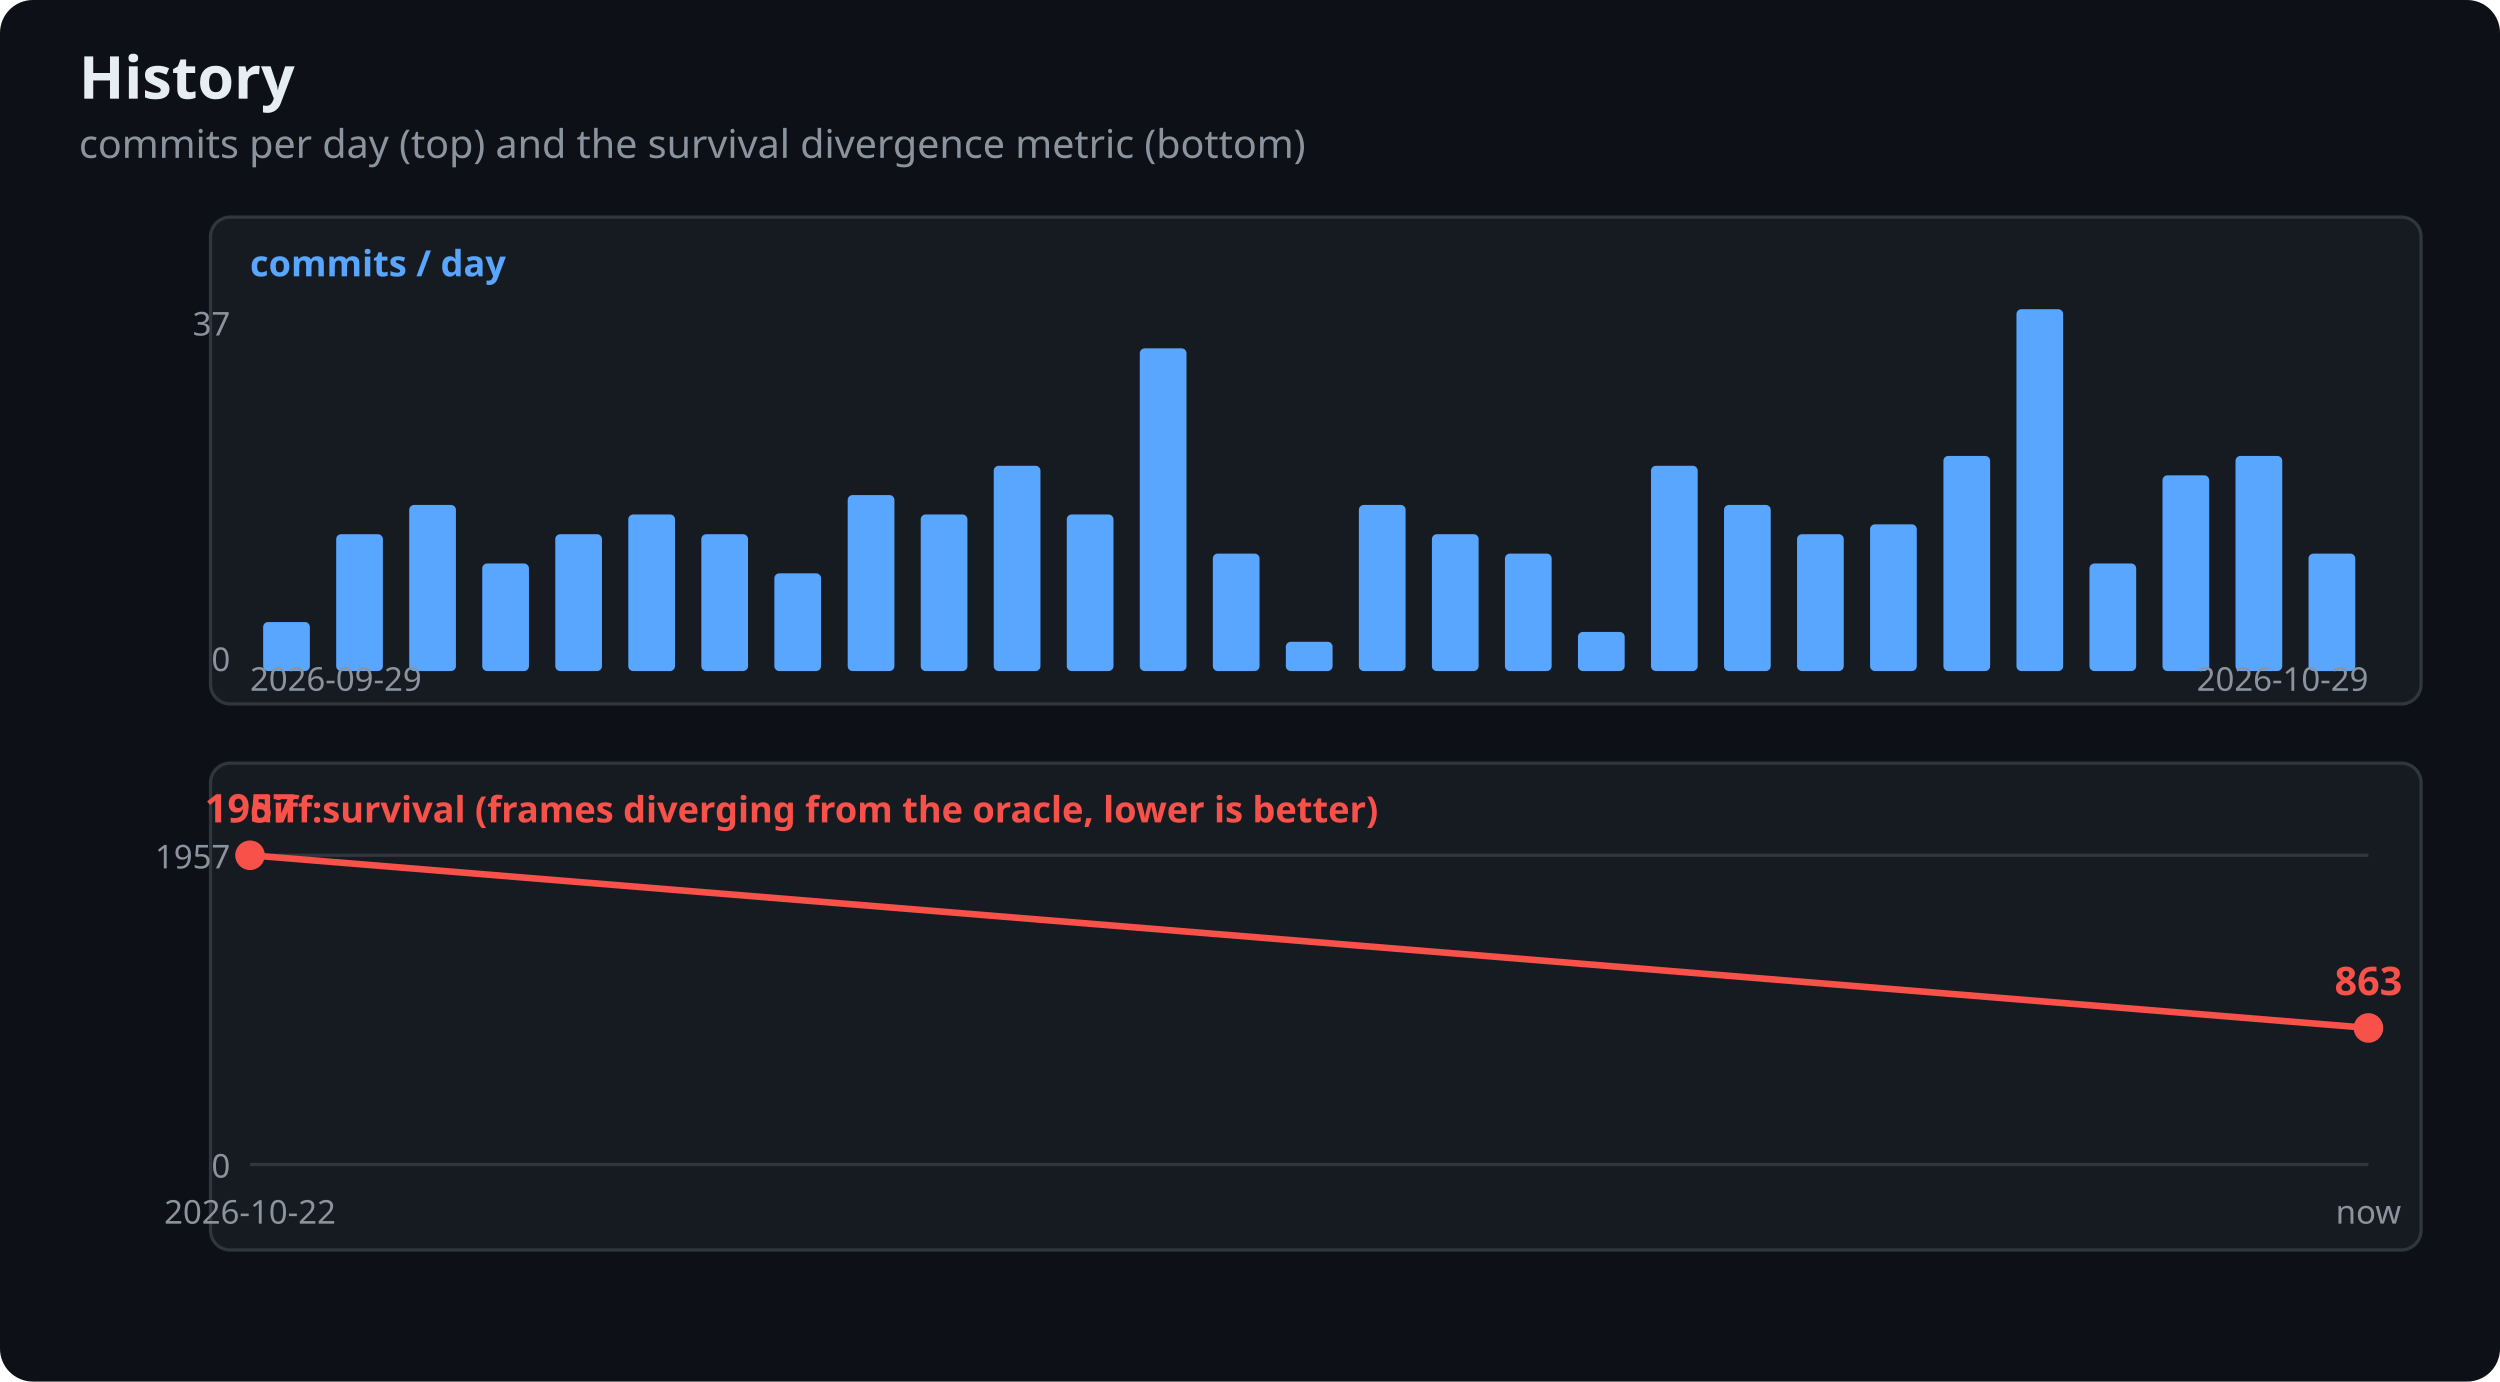
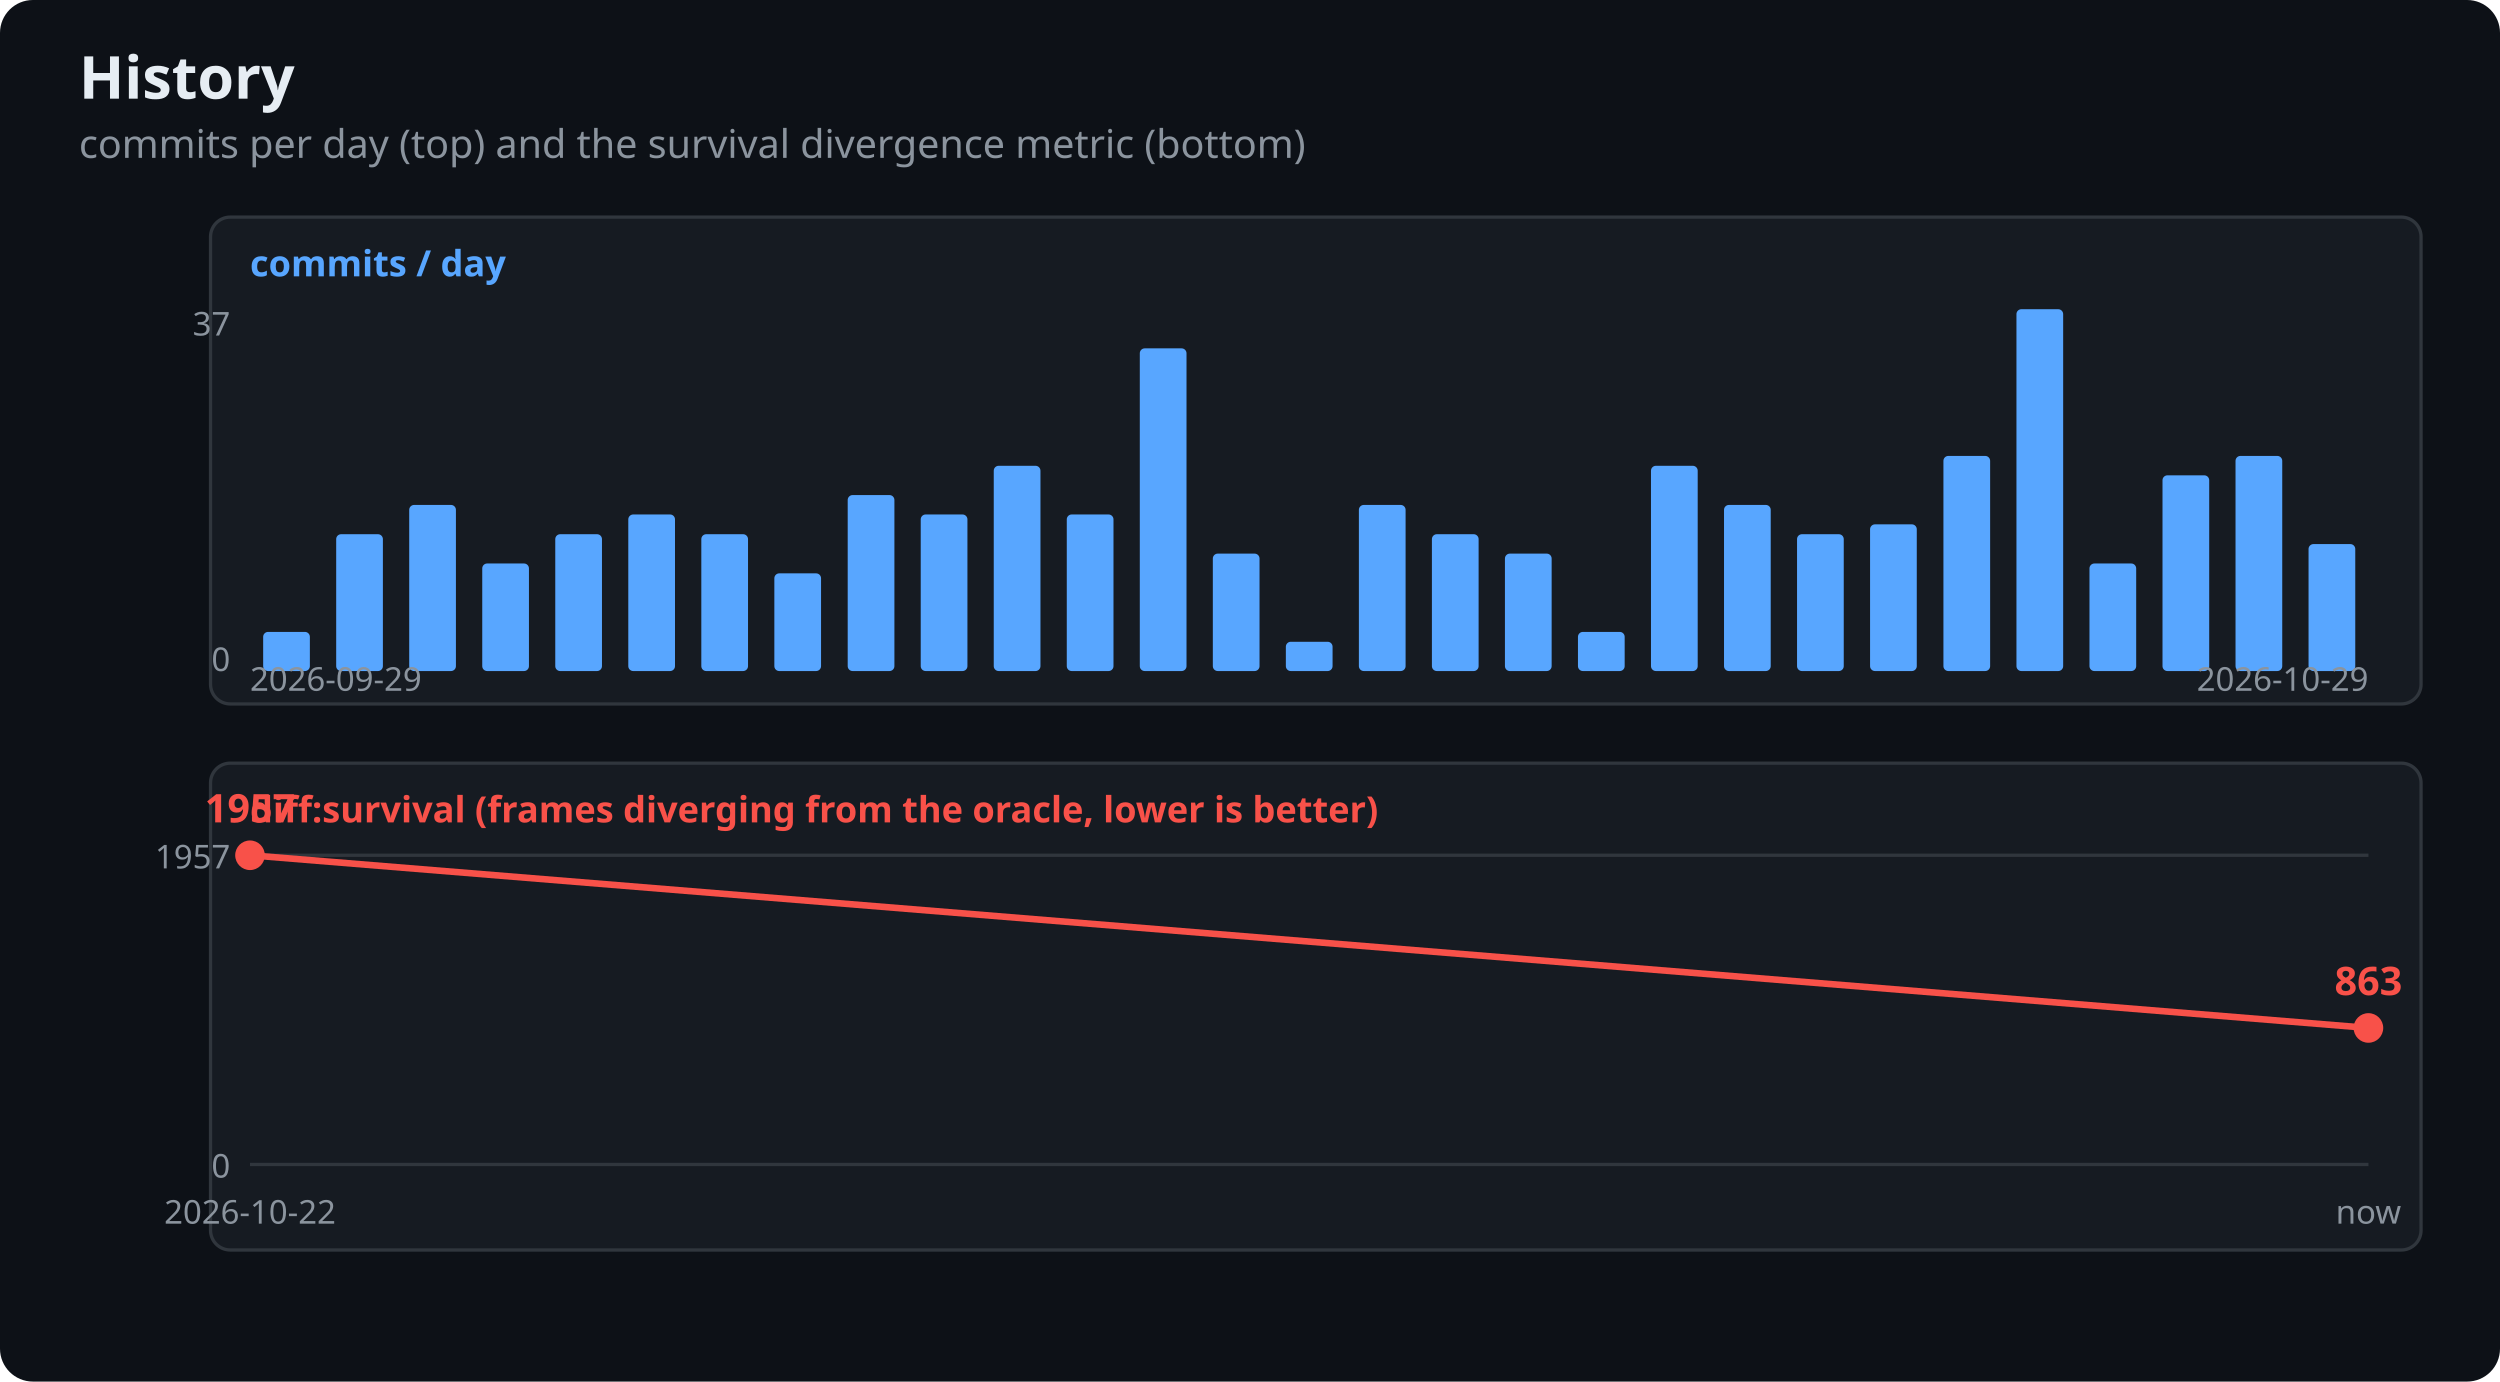
<svg xmlns="http://www.w3.org/2000/svg" width="760" height="420" viewBox="0 0 760 420" font-family="Segoe UI,Ubuntu,sans-serif">
  <rect width="760" height="420" rx="10" fill="#0d1117" />
  <text x="24" y="30" fill="#e6edf3" font-size="18" font-weight="600">History</text>
  <text x="24" y="48" fill="#8b949e" font-size="12">commits per day (top) and the survival divergence metric (bottom)</text>
  <rect x="64" y="66" width="672" height="148" fill="#161b22" stroke="#30363d" rx="6" />
  <text x="76" y="84" fill="#58a6ff" font-size="11" font-weight="600">commits / day</text>
-   <rect x="80.0" y="189.1" width="14.2" height="14.9" fill="#58a6ff" rx="1.5" />
+   <rect x="80.0" y="192.1" width="14.2" height="11.9" fill="#58a6ff" rx="1.5" />
  <rect x="102.2" y="162.4" width="14.2" height="41.6" fill="#58a6ff" rx="1.5" />
  <rect x="124.4" y="153.5" width="14.2" height="50.5" fill="#58a6ff" rx="1.5" />
  <rect x="146.6" y="171.3" width="14.2" height="32.7" fill="#58a6ff" rx="1.5" />
  <rect x="168.8" y="162.4" width="14.2" height="41.6" fill="#58a6ff" rx="1.5" />
  <rect x="191.0" y="156.4" width="14.2" height="47.6" fill="#58a6ff" rx="1.5" />
  <rect x="213.2" y="162.4" width="14.2" height="41.6" fill="#58a6ff" rx="1.5" />
  <rect x="235.4" y="174.3" width="14.2" height="29.7" fill="#58a6ff" rx="1.5" />
  <rect x="257.7" y="150.5" width="14.2" height="53.5" fill="#58a6ff" rx="1.5" />
  <rect x="279.9" y="156.4" width="14.2" height="47.6" fill="#58a6ff" rx="1.5" />
  <rect x="302.1" y="141.6" width="14.2" height="62.4" fill="#58a6ff" rx="1.5" />
  <rect x="324.3" y="156.4" width="14.2" height="47.6" fill="#58a6ff" rx="1.5" />
  <rect x="346.5" y="105.9" width="14.2" height="98.1" fill="#58a6ff" rx="1.5" />
  <rect x="368.7" y="168.3" width="14.2" height="35.7" fill="#58a6ff" rx="1.5" />
  <rect x="390.9" y="195.1" width="14.2" height="8.9" fill="#58a6ff" rx="1.5" />
  <rect x="413.1" y="153.5" width="14.2" height="50.5" fill="#58a6ff" rx="1.5" />
  <rect x="435.3" y="162.4" width="14.2" height="41.6" fill="#58a6ff" rx="1.5" />
  <rect x="457.5" y="168.3" width="14.2" height="35.7" fill="#58a6ff" rx="1.5" />
  <rect x="479.7" y="192.1" width="14.2" height="11.9" fill="#58a6ff" rx="1.5" />
  <rect x="501.9" y="141.6" width="14.2" height="62.4" fill="#58a6ff" rx="1.5" />
  <rect x="524.1" y="153.5" width="14.2" height="50.5" fill="#58a6ff" rx="1.5" />
  <rect x="546.3" y="162.4" width="14.2" height="41.6" fill="#58a6ff" rx="1.5" />
  <rect x="568.5" y="159.4" width="14.2" height="44.6" fill="#58a6ff" rx="1.5" />
  <rect x="590.8" y="138.6" width="14.2" height="65.4" fill="#58a6ff" rx="1.5" />
  <rect x="613.0" y="94.0" width="14.2" height="110.0" fill="#58a6ff" rx="1.5" />
  <rect x="635.2" y="171.3" width="14.2" height="32.7" fill="#58a6ff" rx="1.5" />
  <rect x="657.4" y="144.5" width="14.2" height="59.5" fill="#58a6ff" rx="1.5" />
  <rect x="679.6" y="138.6" width="14.2" height="65.4" fill="#58a6ff" rx="1.5" />
-   <rect x="701.8" y="168.3" width="14.2" height="35.7" fill="#58a6ff" rx="1.5" />
+   <rect x="701.8" y="165.4" width="14.2" height="38.6" fill="#58a6ff" rx="1.5" />
  <text x="70" y="102" fill="#8b949e" font-size="10" text-anchor="end">37</text>
  <text x="70" y="204" fill="#8b949e" font-size="10" text-anchor="end">0</text>
  <text x="76" y="210" fill="#8b949e" font-size="10">2026-09-29</text>
  <text x="720" y="210" fill="#8b949e" font-size="10" text-anchor="end">2026-10-29</text>
  <rect x="64" y="232" width="672" height="148" fill="#161b22" stroke="#30363d" rx="6" />
  <text x="76" y="250" fill="#f85149" font-size="11" font-weight="600">diff:survival (frames diverging from the oracle, lower is better)</text>
  <line x1="76" y1="354.0" x2="720" y2="354.0" stroke="#30363d" stroke-width="1" />
  <text x="70" y="358.0" fill="#8b949e" font-size="10" text-anchor="end">0</text>
  <line x1="76" y1="260.0" x2="720" y2="260.0" stroke="#30363d" stroke-width="1" />
  <text x="70" y="264.0" fill="#8b949e" font-size="10" text-anchor="end">1957</text>
  <circle cx="76.0" cy="260.0" r="4.5" fill="#f85149" />
  <text x="76.0" y="250.0" fill="#f85149" font-size="12" font-weight="600" text-anchor="middle">1957</text>
  <text x="76.0" y="372" fill="#8b949e" font-size="10" text-anchor="middle">2026-10-22</text>
  <circle cx="720.0" cy="312.5" r="4.5" fill="#f85149" />
  <text x="720.0" y="302.5" fill="#f85149" font-size="12" font-weight="600" text-anchor="middle">863</text>
  <text x="720.0" y="372" fill="#8b949e" font-size="10" text-anchor="middle">now</text>
  <polyline points="76.0,260.0 720.0,312.5" fill="none" stroke="#f85149" stroke-width="2" />
</svg>
